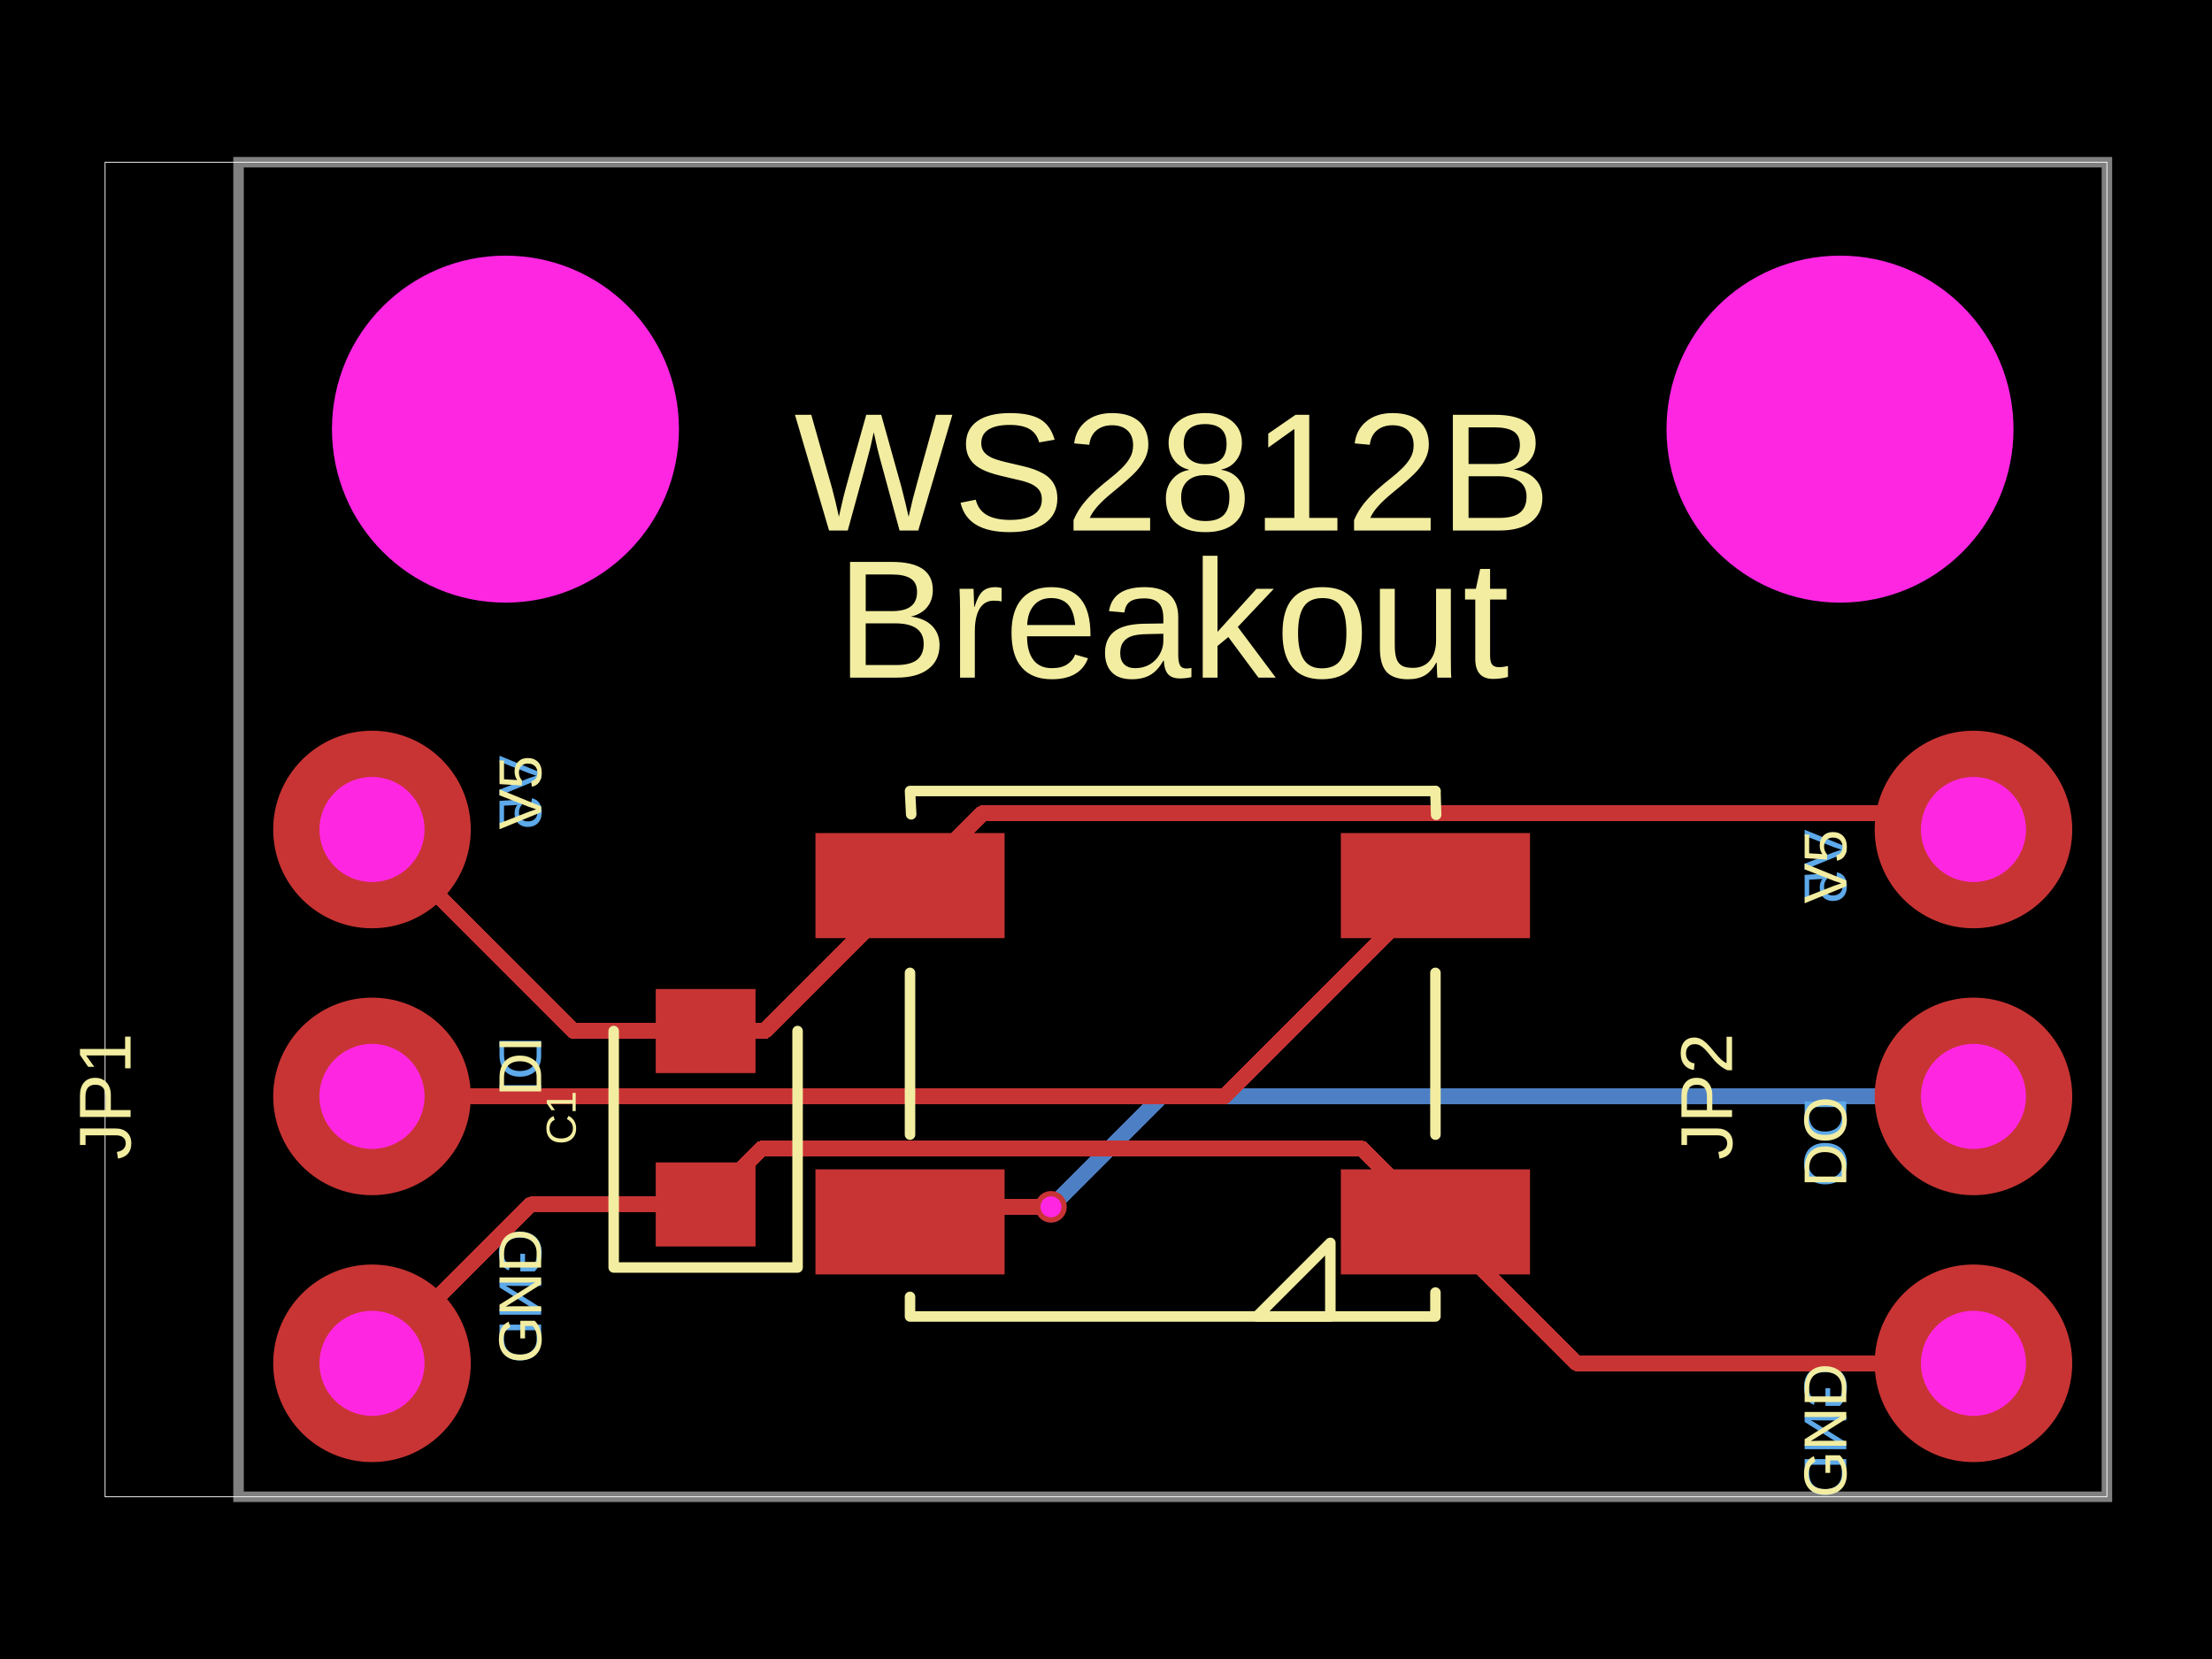
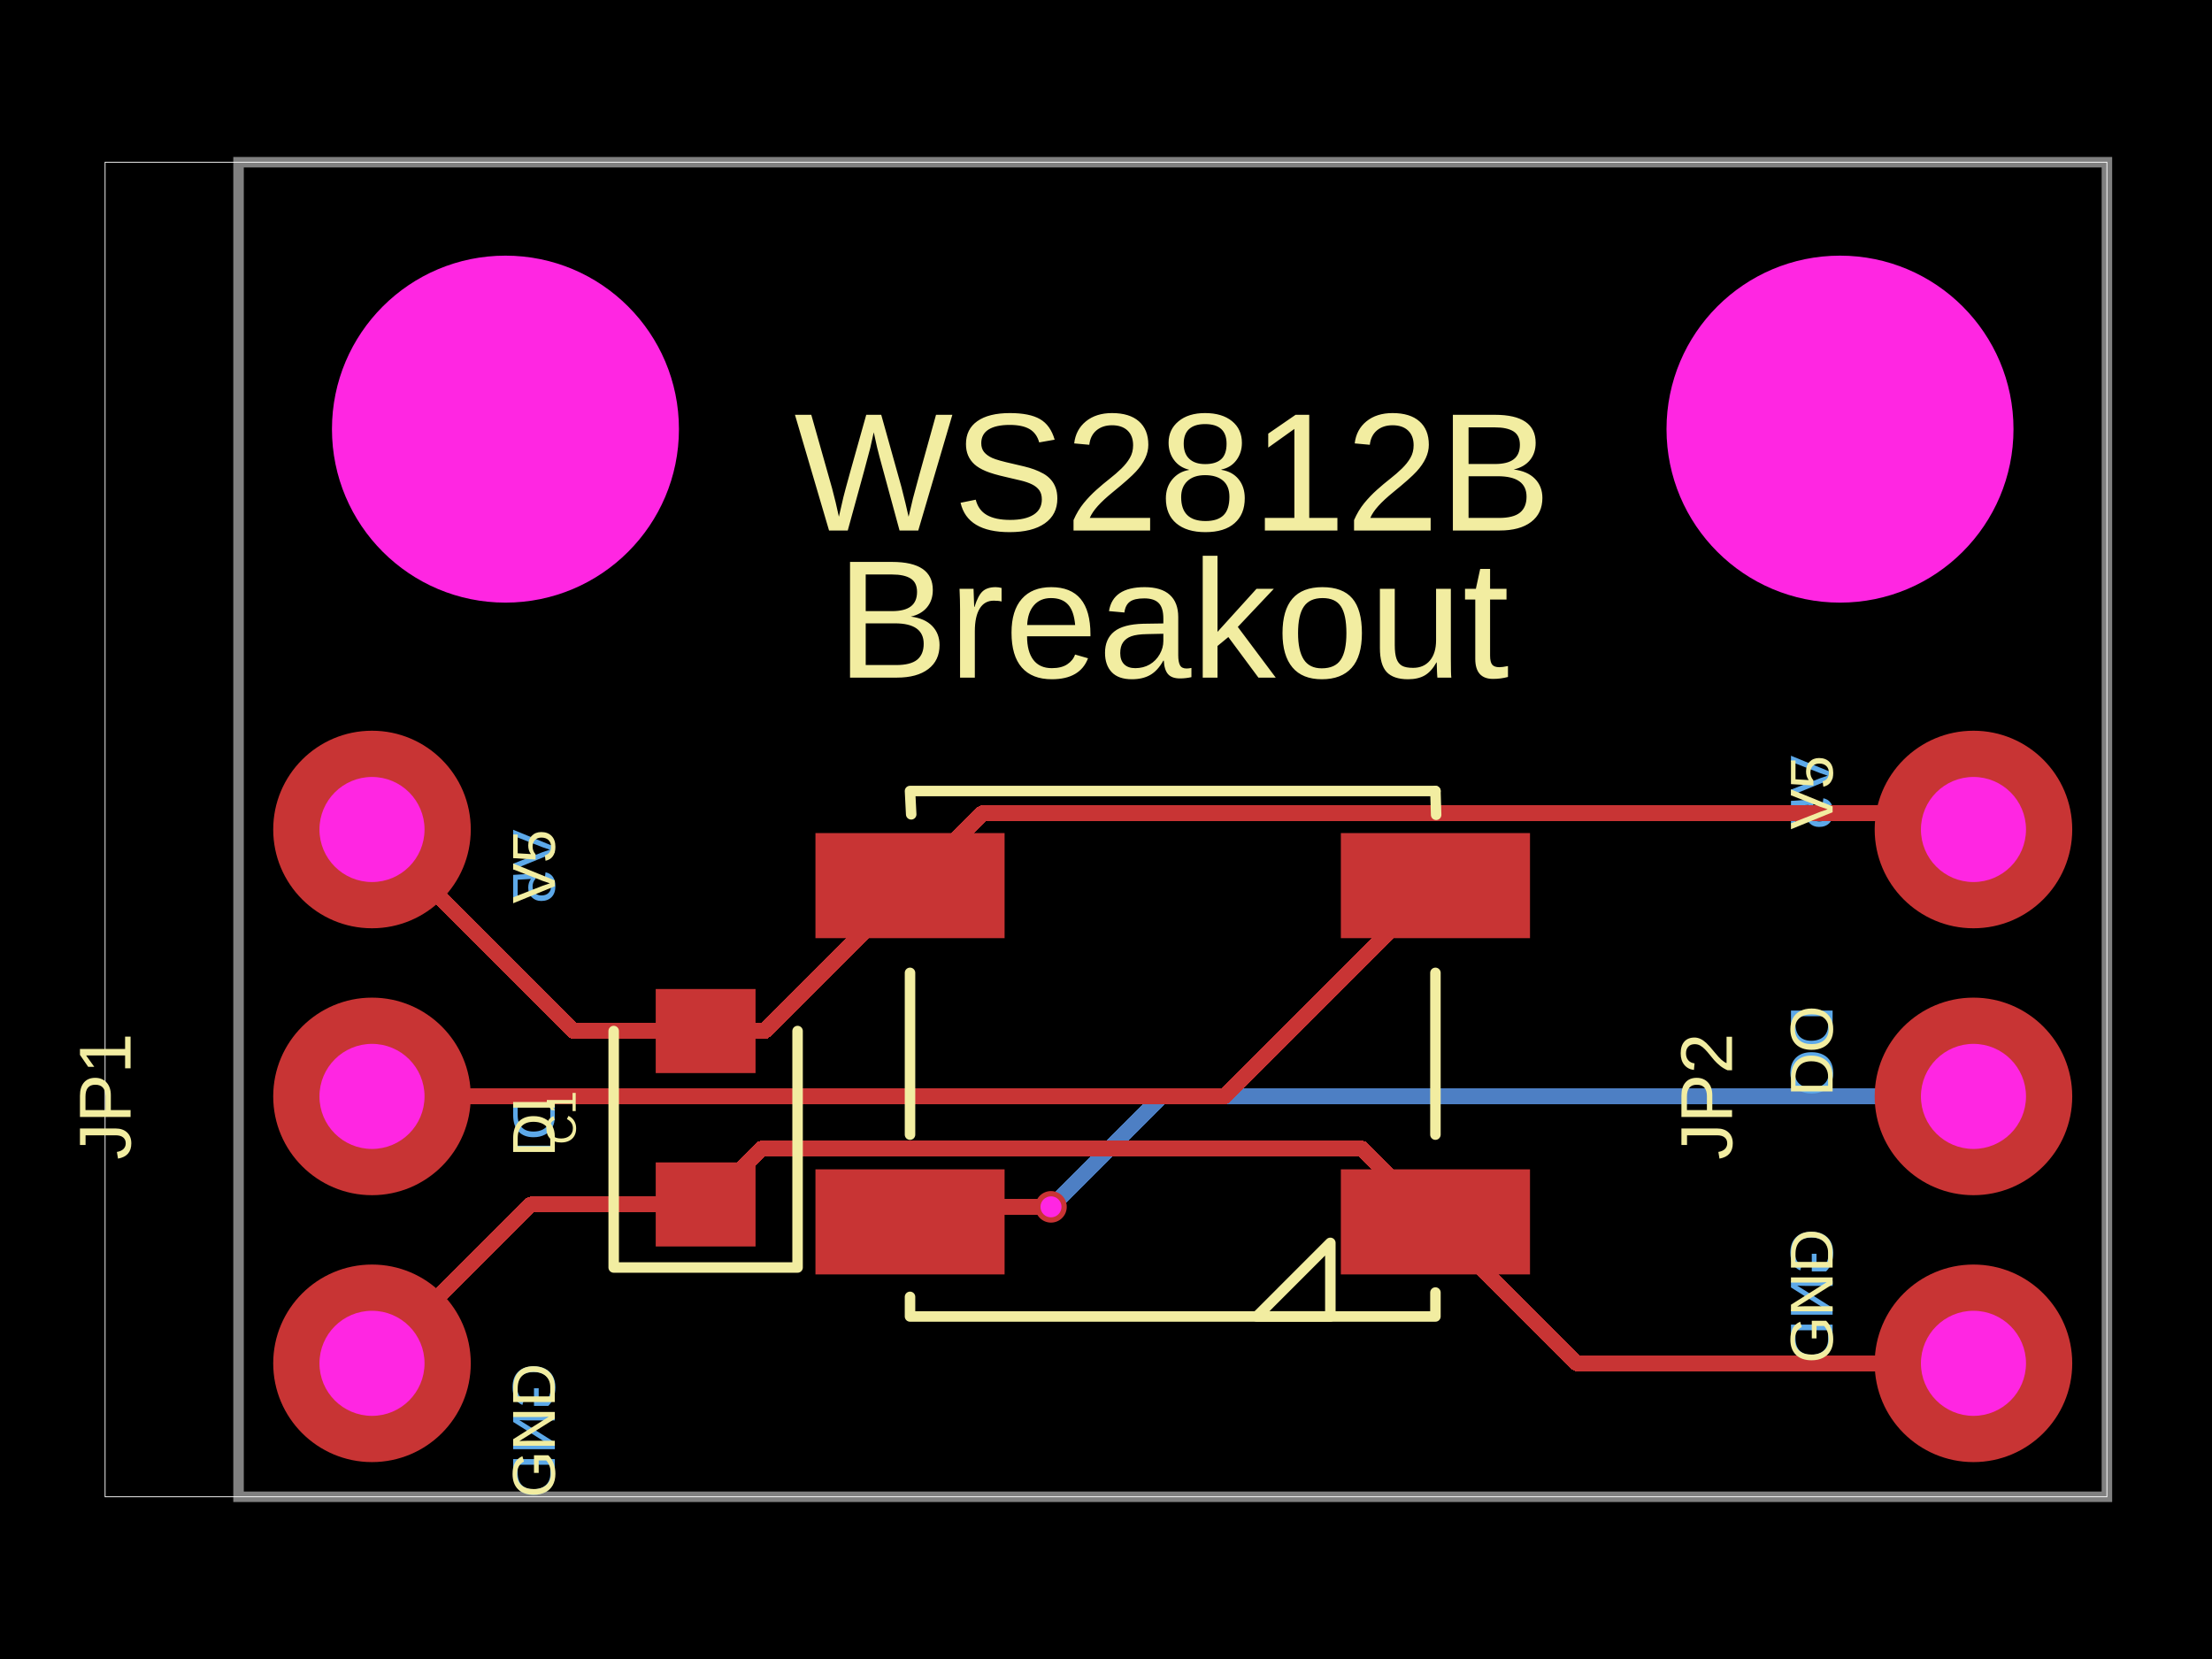
<svg xmlns="http://www.w3.org/2000/svg" width="800" height="600">
  <style />
  <rect class="boundary" x="0" y="0" fill="#000" width="800" height="600" data-type="pcb_background" data-pcb-layer="global" />
  <rect class="pcb-boundary" fill="none" stroke="#fff" stroke-width="0.3" x="38.005" y="58.67" width="723.99" height="482.66" data-type="pcb_boundary" data-pcb-layer="global" />
  <path class="pcb-board" d="M 86.271 541.33 L 761.995 541.33 L 761.995 58.67 L 86.271 58.67 Z" fill="none" stroke="rgba(255, 255, 255, 0.5)" stroke-width="3.8" data-type="pcb_board" data-pcb-layer="board" />
  <path class="pcb-trace" stroke="rgb(77, 127, 196)" fill="none" d="M 380.106 436.471 L 382.723 433.854" stroke-width="5.701" stroke-linecap="round" stroke-linejoin="round" shape-rendering="crispEdges" data-type="pcb_trace" data-pcb-layer="bottom" />
  <path class="pcb-trace" stroke="rgb(77, 127, 196)" fill="none" d="M 382.723 433.854 L 420.045 396.532" stroke-width="5.701" stroke-linecap="round" stroke-linejoin="round" shape-rendering="crispEdges" data-type="pcb_trace" data-pcb-layer="bottom" />
  <path class="pcb-trace" stroke="rgb(77, 127, 196)" fill="none" d="M 420.045 396.532 L 713.729 396.532" stroke-width="5.701" stroke-linecap="round" stroke-linejoin="round" shape-rendering="crispEdges" data-type="pcb_trace" data-pcb-layer="bottom" />
-   <text x="0" y="0" dx="0" dy="0" fill="#5da9e9" font-family="Arial, sans-serif" font-size="21.891" text-anchor="end" dominant-baseline="central" transform="matrix(-6.123233995736766e-17,1,1,6.123233995736766e-17,188.1235,493.0641)" class="pcb-silkscreen-text pcb-silkscreen-bottom" data-pcb-silkscreen-text-id="pcb_silkscreen_text_2" stroke="none" data-type="pcb_silkscreen_text" data-pcb-layer="bottom">GND</text>
-   <text x="0" y="0" dx="0" dy="0" fill="#5da9e9" font-family="Arial, sans-serif" font-size="21.891" text-anchor="end" dominant-baseline="central" transform="matrix(-6.123233995736766e-17,1,1,6.123233995736766e-17,188.1235,396.5321)" class="pcb-silkscreen-text pcb-silkscreen-bottom" data-pcb-silkscreen-text-id="pcb_silkscreen_text_4" stroke="none" data-type="pcb_silkscreen_text" data-pcb-layer="bottom">DI</text>
-   <text x="0" y="0" dx="0" dy="0" fill="#5da9e9" font-family="Arial, sans-serif" font-size="21.891" text-anchor="end" dominant-baseline="central" transform="matrix(-6.123233995736766e-17,1,1,6.123233995736766e-17,188.1235,300)" class="pcb-silkscreen-text pcb-silkscreen-bottom" data-pcb-silkscreen-text-id="pcb_silkscreen_text_6" stroke="none" data-type="pcb_silkscreen_text" data-pcb-layer="bottom">V5</text>
-   <text x="0" y="0" dx="0" dy="0" fill="#5da9e9" font-family="Arial, sans-serif" font-size="21.891" text-anchor="start" dominant-baseline="central" transform="matrix(-6.123233995736766e-17,1,1,6.123233995736766e-17,660.1425,493.0641)" class="pcb-silkscreen-text pcb-silkscreen-bottom" data-pcb-silkscreen-text-id="pcb_silkscreen_text_9" stroke="none" data-type="pcb_silkscreen_text" data-pcb-layer="bottom">GND</text>
-   <text x="0" y="0" dx="0" dy="0" fill="#5da9e9" font-family="Arial, sans-serif" font-size="21.891" text-anchor="start" dominant-baseline="central" transform="matrix(-6.123233995736766e-17,1,1,6.123233995736766e-17,660.1425,396.5321)" class="pcb-silkscreen-text pcb-silkscreen-bottom" data-pcb-silkscreen-text-id="pcb_silkscreen_text_11" stroke="none" data-type="pcb_silkscreen_text" data-pcb-layer="bottom">DO</text>
-   <text x="0" y="0" dx="0" dy="0" fill="#5da9e9" font-family="Arial, sans-serif" font-size="21.891" text-anchor="start" dominant-baseline="central" transform="matrix(-6.123233995736766e-17,1,1,6.123233995736766e-17,660.1425,300)" class="pcb-silkscreen-text pcb-silkscreen-bottom" data-pcb-silkscreen-text-id="pcb_silkscreen_text_13" stroke="none" data-type="pcb_silkscreen_text" data-pcb-layer="bottom">V5</text>
+   <text x="0" y="0" dx="0" dy="0" fill="#5da9e9" font-family="Arial, sans-serif" font-size="21.891" text-anchor="start" dominant-baseline="central" transform="matrix(-6.123233995736766e-17,1,1,6.123233995736766e-17,193.0641,493.0641)" class="pcb-silkscreen-text pcb-silkscreen-bottom" data-pcb-silkscreen-text-id="pcb_silkscreen_text_2" stroke="none" data-type="pcb_silkscreen_text" data-pcb-layer="bottom">GND</text>
+   <text x="0" y="0" dx="0" dy="0" fill="#5da9e9" font-family="Arial, sans-serif" font-size="21.891" text-anchor="start" dominant-baseline="central" transform="matrix(-6.123233995736766e-17,1,1,6.123233995736766e-17,193.0641,396.5321)" class="pcb-silkscreen-text pcb-silkscreen-bottom" data-pcb-silkscreen-text-id="pcb_silkscreen_text_4" stroke="none" data-type="pcb_silkscreen_text" data-pcb-layer="bottom">DI</text>
+   <text x="0" y="0" dx="0" dy="0" fill="#5da9e9" font-family="Arial, sans-serif" font-size="21.891" text-anchor="start" dominant-baseline="central" transform="matrix(-6.123233995736766e-17,1,1,6.123233995736766e-17,193.0641,300)" class="pcb-silkscreen-text pcb-silkscreen-bottom" data-pcb-silkscreen-text-id="pcb_silkscreen_text_6" stroke="none" data-type="pcb_silkscreen_text" data-pcb-layer="bottom">V5</text>
+   <text x="0" y="0" dx="0" dy="0" fill="#5da9e9" font-family="Arial, sans-serif" font-size="21.891" text-anchor="end" dominant-baseline="central" transform="matrix(-6.123233995736766e-17,1,1,6.123233995736766e-17,655.2019,493.0641)" class="pcb-silkscreen-text pcb-silkscreen-bottom" data-pcb-silkscreen-text-id="pcb_silkscreen_text_9" stroke="none" data-type="pcb_silkscreen_text" data-pcb-layer="bottom">GND</text>
+   <text x="0" y="0" dx="0" dy="0" fill="#5da9e9" font-family="Arial, sans-serif" font-size="21.891" text-anchor="end" dominant-baseline="central" transform="matrix(-6.123233995736766e-17,1,1,6.123233995736766e-17,655.2019,396.5321)" class="pcb-silkscreen-text pcb-silkscreen-bottom" data-pcb-silkscreen-text-id="pcb_silkscreen_text_11" stroke="none" data-type="pcb_silkscreen_text" data-pcb-layer="bottom">DO</text>
+   <text x="0" y="0" dx="0" dy="0" fill="#5da9e9" font-family="Arial, sans-serif" font-size="21.891" text-anchor="end" dominant-baseline="central" transform="matrix(-6.123233995736766e-17,1,1,6.123233995736766e-17,655.2019,300)" class="pcb-silkscreen-text pcb-silkscreen-bottom" data-pcb-silkscreen-text-id="pcb_silkscreen_text_13" stroke="none" data-type="pcb_silkscreen_text" data-pcb-layer="bottom">V5</text>
  <rect class="pcb-pad" fill="rgb(200, 52, 52)" x="484.94" y="422.905" width="68.408" height="38.005" data-type="pcb_smtpad" data-pcb-layer="top" data-pad-name="U1.VSS" data-pad-net-name="GND" />
  <rect class="pcb-pad" fill="rgb(200, 52, 52)" x="484.94" y="301.294" width="68.408" height="38.005" data-type="pcb_smtpad" data-pcb-layer="top" data-pad-name="U1.DIN" data-pad-net-name="DI" />
  <rect class="pcb-pad" fill="rgb(200, 52, 52)" x="294.917" y="301.294" width="68.408" height="38.005" data-type="pcb_smtpad" data-pcb-layer="top" data-pad-name="U1.VDD" data-pad-net-name="VCC" />
  <rect class="pcb-pad" fill="rgb(200, 52, 52)" x="294.917" y="422.905" width="68.408" height="38.005" data-type="pcb_smtpad" data-pcb-layer="top" data-pad-name="U1.DOUT" data-pad-net-name="DO" />
  <rect class="pcb-pad" fill="rgb(200, 52, 52)" x="237.15" y="420.399" width="36.105" height="30.404" data-type="pcb_smtpad" data-pcb-layer="top" data-pad-name="C1.pin1" data-pad-net-name="GND" />
  <rect class="pcb-pad" fill="rgb(200, 52, 52)" x="237.15" y="357.691" width="36.105" height="30.404" data-type="pcb_smtpad" data-pcb-layer="top" data-pad-name="C1.pin2" data-pad-net-name="VCC" />
  <path class="pcb-trace" stroke="rgb(200, 52, 52)" fill="none" d="M 255.202 435.601 L 192 435.601" stroke-width="5.701" stroke-linecap="round" stroke-linejoin="round" shape-rendering="crispEdges" data-type="pcb_trace" data-pcb-layer="top" />
  <path class="pcb-trace" stroke="rgb(200, 52, 52)" fill="none" d="M 192 435.601 L 134.537 493.064" stroke-width="5.701" stroke-linecap="round" stroke-linejoin="round" shape-rendering="crispEdges" data-type="pcb_trace" data-pcb-layer="top" />
  <path class="pcb-trace" stroke="rgb(200, 52, 52)" fill="none" d="M 713.729 493.064 L 570.299 493.064" stroke-width="5.701" stroke-linecap="round" stroke-linejoin="round" shape-rendering="crispEdges" data-type="pcb_trace" data-pcb-layer="top" />
  <path class="pcb-trace" stroke="rgb(200, 52, 52)" fill="none" d="M 570.299 493.064 L 519.145 441.908" stroke-width="5.701" stroke-linecap="round" stroke-linejoin="round" shape-rendering="crispEdges" data-type="pcb_trace" data-pcb-layer="top" />
  <path class="pcb-trace" stroke="rgb(200, 52, 52)" fill="none" d="M 255.202 435.601 L 275.35 415.453" stroke-width="5.701" stroke-linecap="round" stroke-linejoin="round" shape-rendering="crispEdges" data-type="pcb_trace" data-pcb-layer="top" />
  <path class="pcb-trace" stroke="rgb(200, 52, 52)" fill="none" d="M 275.35 415.453 L 492.69 415.453" stroke-width="5.701" stroke-linecap="round" stroke-linejoin="round" shape-rendering="crispEdges" data-type="pcb_trace" data-pcb-layer="top" />
  <path class="pcb-trace" stroke="rgb(200, 52, 52)" fill="none" d="M 492.69 415.453 L 519.145 441.908" stroke-width="5.701" stroke-linecap="round" stroke-linejoin="round" shape-rendering="crispEdges" data-type="pcb_trace" data-pcb-layer="top" />
  <path class="pcb-trace" stroke="rgb(200, 52, 52)" fill="none" d="M 255.202 372.893 L 276.523 372.893" stroke-width="5.701" stroke-linecap="round" stroke-linejoin="round" shape-rendering="crispEdges" data-type="pcb_trace" data-pcb-layer="top" />
  <path class="pcb-trace" stroke="rgb(200, 52, 52)" fill="none" d="M 276.523 372.893 L 329.121 320.297" stroke-width="5.701" stroke-linecap="round" stroke-linejoin="round" shape-rendering="crispEdges" data-type="pcb_trace" data-pcb-layer="top" />
  <path class="pcb-trace" stroke="rgb(200, 52, 52)" fill="none" d="M 255.202 372.893 L 207.43 372.893" stroke-width="5.701" stroke-linecap="round" stroke-linejoin="round" shape-rendering="crispEdges" data-type="pcb_trace" data-pcb-layer="top" />
  <path class="pcb-trace" stroke="rgb(200, 52, 52)" fill="none" d="M 207.43 372.893 L 134.537 300" stroke-width="5.701" stroke-linecap="round" stroke-linejoin="round" shape-rendering="crispEdges" data-type="pcb_trace" data-pcb-layer="top" />
  <path class="pcb-trace" stroke="rgb(200, 52, 52)" fill="none" d="M 713.729 300 L 707.775 294.045" stroke-width="5.701" stroke-linecap="round" stroke-linejoin="round" shape-rendering="crispEdges" data-type="pcb_trace" data-pcb-layer="top" />
  <path class="pcb-trace" stroke="rgb(200, 52, 52)" fill="none" d="M 707.775 294.045 L 356.242 294.045" stroke-width="5.701" stroke-linecap="round" stroke-linejoin="round" shape-rendering="crispEdges" data-type="pcb_trace" data-pcb-layer="top" />
  <path class="pcb-trace" stroke="rgb(200, 52, 52)" fill="none" d="M 356.242 294.045 L 355.37 294.045" stroke-width="5.701" stroke-linecap="round" stroke-linejoin="round" shape-rendering="crispEdges" data-type="pcb_trace" data-pcb-layer="top" />
  <path class="pcb-trace" stroke="rgb(200, 52, 52)" fill="none" d="M 355.37 294.045 L 329.121 320.297" stroke-width="5.701" stroke-linecap="round" stroke-linejoin="round" shape-rendering="crispEdges" data-type="pcb_trace" data-pcb-layer="top" />
  <path class="pcb-trace" stroke="rgb(200, 52, 52)" fill="none" d="M 519.145 320.297 L 442.907 396.532" stroke-width="5.701" stroke-linecap="round" stroke-linejoin="round" shape-rendering="crispEdges" data-type="pcb_trace" data-pcb-layer="top" />
  <path class="pcb-trace" stroke="rgb(200, 52, 52)" fill="none" d="M 442.907 396.532 L 134.537 396.532" stroke-width="5.701" stroke-linecap="round" stroke-linejoin="round" shape-rendering="crispEdges" data-type="pcb_trace" data-pcb-layer="top" />
  <path class="pcb-trace" stroke="rgb(200, 52, 52)" fill="none" d="M 329.121 441.908 L 334.56 436.471" stroke-width="5.701" stroke-linecap="round" stroke-linejoin="round" shape-rendering="crispEdges" data-type="pcb_trace" data-pcb-layer="top" />
  <path class="pcb-trace" stroke="rgb(200, 52, 52)" fill="none" d="M 334.56 436.471 L 380.106 436.471" stroke-width="5.701" stroke-linecap="round" stroke-linejoin="round" shape-rendering="crispEdges" data-type="pcb_trace" data-pcb-layer="top" />
  <path class="pcb-silkscreen pcb-silkscreen-top" d="M 519.143 467.465 L 519.143 476.112 L 329.119 476.112 L 329.119 469.033" fill="none" stroke="#f2eda1" stroke-width="3.8" stroke-linecap="round" stroke-linejoin="round" data-pcb-component-id="pcb_component_0" data-pcb-silkscreen-path-id="pcb_silkscreen_path_0" data-type="pcb_silkscreen_path" data-pcb-layer="top" />
  <path class="pcb-silkscreen pcb-silkscreen-top" d="M 519.143 286.089 L 519.401 294.671" fill="none" stroke="#f2eda1" stroke-width="3.8" stroke-linecap="round" stroke-linejoin="round" data-pcb-component-id="pcb_component_0" data-pcb-silkscreen-path-id="pcb_silkscreen_path_1" data-type="pcb_silkscreen_path" data-pcb-layer="top" />
  <path class="pcb-silkscreen pcb-silkscreen-top" d="M 329.546 294.511 L 329.119 286.089 L 519.143 286.089" fill="none" stroke="#f2eda1" stroke-width="3.8" stroke-linecap="round" stroke-linejoin="round" data-pcb-component-id="pcb_component_0" data-pcb-silkscreen-path-id="pcb_silkscreen_path_2" data-type="pcb_silkscreen_path" data-pcb-layer="top" />
  <path class="pcb-silkscreen pcb-silkscreen-top" d="M 519.143 351.851 L 519.143 410.349" fill="none" stroke="#f2eda1" stroke-width="3.8" stroke-linecap="round" stroke-linejoin="round" data-pcb-component-id="pcb_component_0" data-pcb-silkscreen-path-id="pcb_silkscreen_path_3" data-type="pcb_silkscreen_path" data-pcb-layer="top" />
  <path class="pcb-silkscreen pcb-silkscreen-top" d="M 329.119 410.349 L 329.119 351.851" fill="none" stroke="#f2eda1" stroke-width="3.8" stroke-linecap="round" stroke-linejoin="round" data-pcb-component-id="pcb_component_0" data-pcb-silkscreen-path-id="pcb_silkscreen_path_4" data-type="pcb_silkscreen_path" data-pcb-layer="top" />
  <path class="pcb-silkscreen pcb-silkscreen-top" d="M 481.138 449.509 L 481.138 476.112 L 454.535 476.112 L 481.136 449.505" fill="none" stroke="#f2eda1" stroke-width="3.8" stroke-linecap="round" stroke-linejoin="round" data-pcb-component-id="pcb_component_0" data-pcb-silkscreen-path-id="pcb_silkscreen_path_5" data-type="pcb_silkscreen_path" data-pcb-layer="top" />
  <path class="pcb-silkscreen pcb-silkscreen-top" d="M 221.948 372.893 L 221.948 458.404 L 288.456 458.404 L 288.456 372.893" fill="none" stroke="#f2eda1" stroke-width="3.8" stroke-linecap="round" stroke-linejoin="round" data-pcb-component-id="pcb_component_1" data-pcb-silkscreen-path-id="pcb_silkscreen_path_6" data-type="pcb_silkscreen_path" data-pcb-layer="top" />
  <text x="0" y="0" dx="0" dy="0" fill="#f2eda1" font-family="Arial, sans-serif" font-size="15.202" text-anchor="middle" dominant-baseline="central" transform="matrix(6.123233995736766e-17,-1,1,6.123233995736766e-17,202.9454,404.247)" class="pcb-silkscreen-text pcb-silkscreen-top" data-pcb-silkscreen-text-id="pcb_silkscreen_text_0" stroke="none" data-type="pcb_silkscreen_text" data-pcb-layer="top">C1</text>
-   <text x="0" y="0" dx="0" dy="0" fill="#f2eda1" font-family="Arial, sans-serif" font-size="21.891" text-anchor="start" dominant-baseline="central" transform="matrix(6.123233995736766e-17,-1,1,6.123233995736766e-17,188.1235,493.0641)" class="pcb-silkscreen-text pcb-silkscreen-top" data-pcb-silkscreen-text-id="pcb_silkscreen_text_1" stroke="none" data-type="pcb_silkscreen_text" data-pcb-layer="top">GND</text>
-   <text x="0" y="0" dx="0" dy="0" fill="#f2eda1" font-family="Arial, sans-serif" font-size="21.891" text-anchor="start" dominant-baseline="central" transform="matrix(6.123233995736766e-17,-1,1,6.123233995736766e-17,188.1235,396.5321)" class="pcb-silkscreen-text pcb-silkscreen-top" data-pcb-silkscreen-text-id="pcb_silkscreen_text_3" stroke="none" data-type="pcb_silkscreen_text" data-pcb-layer="top">DI</text>
-   <text x="0" y="0" dx="0" dy="0" fill="#f2eda1" font-family="Arial, sans-serif" font-size="21.891" text-anchor="start" dominant-baseline="central" transform="matrix(6.123233995736766e-17,-1,1,6.123233995736766e-17,188.1235,300)" class="pcb-silkscreen-text pcb-silkscreen-top" data-pcb-silkscreen-text-id="pcb_silkscreen_text_5" stroke="none" data-type="pcb_silkscreen_text" data-pcb-layer="top">V5</text>
+   <text x="0" y="0" dx="0" dy="0" fill="#f2eda1" font-family="Arial, sans-serif" font-size="21.891" text-anchor="end" dominant-baseline="central" transform="matrix(6.123233995736766e-17,-1,1,6.123233995736766e-17,193.0641,493.0641)" class="pcb-silkscreen-text pcb-silkscreen-top" data-pcb-silkscreen-text-id="pcb_silkscreen_text_1" stroke="none" data-type="pcb_silkscreen_text" data-pcb-layer="top">GND</text>
+   <text x="0" y="0" dx="0" dy="0" fill="#f2eda1" font-family="Arial, sans-serif" font-size="21.891" text-anchor="end" dominant-baseline="central" transform="matrix(6.123233995736766e-17,-1,1,6.123233995736766e-17,193.0641,396.5321)" class="pcb-silkscreen-text pcb-silkscreen-top" data-pcb-silkscreen-text-id="pcb_silkscreen_text_3" stroke="none" data-type="pcb_silkscreen_text" data-pcb-layer="top">DI</text>
+   <text x="0" y="0" dx="0" dy="0" fill="#f2eda1" font-family="Arial, sans-serif" font-size="21.891" text-anchor="end" dominant-baseline="central" transform="matrix(6.123233995736766e-17,-1,1,6.123233995736766e-17,193.0641,300)" class="pcb-silkscreen-text pcb-silkscreen-top" data-pcb-silkscreen-text-id="pcb_silkscreen_text_5" stroke="none" data-type="pcb_silkscreen_text" data-pcb-layer="top">V5</text>
  <text x="0" y="0" dx="0" dy="0" fill="#f2eda1" font-family="Arial, sans-serif" font-size="26.603" text-anchor="middle" dominant-baseline="central" transform="matrix(6.123233995736766e-17,-1,1,6.123233995736766e-17,38.00475,396.5321)" class="pcb-silkscreen-text pcb-silkscreen-top" data-pcb-silkscreen-text-id="pcb_silkscreen_text_7" stroke="none" data-type="pcb_silkscreen_text" data-pcb-layer="top">JP1</text>
-   <text x="0" y="0" dx="0" dy="0" fill="#f2eda1" font-family="Arial, sans-serif" font-size="21.891" text-anchor="end" dominant-baseline="central" transform="matrix(6.123233995736766e-17,-1,1,6.123233995736766e-17,660.1425,493.0641)" class="pcb-silkscreen-text pcb-silkscreen-top" data-pcb-silkscreen-text-id="pcb_silkscreen_text_8" stroke="none" data-type="pcb_silkscreen_text" data-pcb-layer="top">GND</text>
-   <text x="0" y="0" dx="0" dy="0" fill="#f2eda1" font-family="Arial, sans-serif" font-size="21.891" text-anchor="end" dominant-baseline="central" transform="matrix(6.123233995736766e-17,-1,1,6.123233995736766e-17,660.1425,396.5321)" class="pcb-silkscreen-text pcb-silkscreen-top" data-pcb-silkscreen-text-id="pcb_silkscreen_text_10" stroke="none" data-type="pcb_silkscreen_text" data-pcb-layer="top">DO</text>
-   <text x="0" y="0" dx="0" dy="0" fill="#f2eda1" font-family="Arial, sans-serif" font-size="21.891" text-anchor="end" dominant-baseline="central" transform="matrix(6.123233995736766e-17,-1,1,6.123233995736766e-17,660.1425,300)" class="pcb-silkscreen-text pcb-silkscreen-top" data-pcb-silkscreen-text-id="pcb_silkscreen_text_12" stroke="none" data-type="pcb_silkscreen_text" data-pcb-layer="top">V5</text>
+   <text x="0" y="0" dx="0" dy="0" fill="#f2eda1" font-family="Arial, sans-serif" font-size="21.891" text-anchor="start" dominant-baseline="central" transform="matrix(6.123233995736766e-17,-1,1,6.123233995736766e-17,655.2019,493.0641)" class="pcb-silkscreen-text pcb-silkscreen-top" data-pcb-silkscreen-text-id="pcb_silkscreen_text_8" stroke="none" data-type="pcb_silkscreen_text" data-pcb-layer="top">GND</text>
+   <text x="0" y="0" dx="0" dy="0" fill="#f2eda1" font-family="Arial, sans-serif" font-size="21.891" text-anchor="start" dominant-baseline="central" transform="matrix(6.123233995736766e-17,-1,1,6.123233995736766e-17,655.2019,396.5321)" class="pcb-silkscreen-text pcb-silkscreen-top" data-pcb-silkscreen-text-id="pcb_silkscreen_text_10" stroke="none" data-type="pcb_silkscreen_text" data-pcb-layer="top">DO</text>
+   <text x="0" y="0" dx="0" dy="0" fill="#f2eda1" font-family="Arial, sans-serif" font-size="21.891" text-anchor="start" dominant-baseline="central" transform="matrix(6.123233995736766e-17,-1,1,6.123233995736766e-17,655.2019,300)" class="pcb-silkscreen-text pcb-silkscreen-top" data-pcb-silkscreen-text-id="pcb_silkscreen_text_12" stroke="none" data-type="pcb_silkscreen_text" data-pcb-layer="top">V5</text>
  <text x="0" y="0" dx="0" dy="0" fill="#f2eda1" font-family="Arial, sans-serif" font-size="26.603" text-anchor="middle" dominant-baseline="central" transform="matrix(6.123233995736766e-17,-1,1,6.123233995736766e-17,617.1971,396.5321)" class="pcb-silkscreen-text pcb-silkscreen-top" data-pcb-silkscreen-text-id="pcb_silkscreen_text_14" stroke="none" data-type="pcb_silkscreen_text" data-pcb-layer="top">JP2</text>
  <text x="0" y="0" dx="0" dy="0" fill="#f2eda1" font-family="Arial, sans-serif" font-size="60.808" text-anchor="middle" dominant-baseline="central" transform="matrix(1,0,0,1,424.133,170.7838)" class="pcb-silkscreen-text pcb-silkscreen-top" data-pcb-silkscreen-text-id="pcb_silkscreen_text_15" stroke="none" data-type="pcb_silkscreen_text" data-pcb-layer="top">WS2812B</text>
  <text x="0" y="0" dx="0" dy="0" fill="#f2eda1" font-family="Arial, sans-serif" font-size="60.808" text-anchor="middle" dominant-baseline="central" transform="matrix(1,0,0,1,424.133,223.9905)" class="pcb-silkscreen-text pcb-silkscreen-top" data-pcb-silkscreen-text-id="pcb_silkscreen_text_16" stroke="none" data-type="pcb_silkscreen_text" data-pcb-layer="top">Breakout</text>
  <g data-type="pcb_plated_hole" data-pcb-layer="through" data-pad-name="JP1.GND" data-pad-net-name="GND">
    <circle class="pcb-hole-outer" fill="rgb(200, 52, 52)" cx="134.537" cy="493.064" r="35.724" data-type="pcb_plated_hole" data-pcb-layer="top" />
    <circle class="pcb-hole-inner" fill="#FF26E2" cx="134.537" cy="493.064" r="19.002" data-type="pcb_plated_hole_drill" data-pcb-layer="drill" />
  </g>
  <g data-type="pcb_plated_hole" data-pcb-layer="through" data-pad-name="JP1.DI" data-pad-net-name="DI">
    <circle class="pcb-hole-outer" fill="rgb(200, 52, 52)" cx="134.537" cy="396.532" r="35.724" data-type="pcb_plated_hole" data-pcb-layer="top" />
    <circle class="pcb-hole-inner" fill="#FF26E2" cx="134.537" cy="396.532" r="19.002" data-type="pcb_plated_hole_drill" data-pcb-layer="drill" />
  </g>
  <g data-type="pcb_plated_hole" data-pcb-layer="through" data-pad-name="JP1.V5" data-pad-net-name="VCC">
    <circle class="pcb-hole-outer" fill="rgb(200, 52, 52)" cx="134.537" cy="300" r="35.724" data-type="pcb_plated_hole" data-pcb-layer="top" />
    <circle class="pcb-hole-inner" fill="#FF26E2" cx="134.537" cy="300" r="19.002" data-type="pcb_plated_hole_drill" data-pcb-layer="drill" />
  </g>
  <g data-type="pcb_plated_hole" data-pcb-layer="through" data-pad-name="JP2.GND" data-pad-net-name="GND">
    <circle class="pcb-hole-outer" fill="rgb(200, 52, 52)" cx="713.729" cy="493.064" r="35.724" data-type="pcb_plated_hole" data-pcb-layer="top" />
    <circle class="pcb-hole-inner" fill="#FF26E2" cx="713.729" cy="493.064" r="19.002" data-type="pcb_plated_hole_drill" data-pcb-layer="drill" />
  </g>
  <g data-type="pcb_plated_hole" data-pcb-layer="through" data-pad-name="JP2.DO" data-pad-net-name="DO">
    <circle class="pcb-hole-outer" fill="rgb(200, 52, 52)" cx="713.729" cy="396.532" r="35.724" data-type="pcb_plated_hole" data-pcb-layer="top" />
    <circle class="pcb-hole-inner" fill="#FF26E2" cx="713.729" cy="396.532" r="19.002" data-type="pcb_plated_hole_drill" data-pcb-layer="drill" />
  </g>
  <g data-type="pcb_plated_hole" data-pcb-layer="through" data-pad-name="JP2.V5" data-pad-net-name="VCC">
    <circle class="pcb-hole-outer" fill="rgb(200, 52, 52)" cx="713.729" cy="300" r="35.724" data-type="pcb_plated_hole" data-pcb-layer="top" />
    <circle class="pcb-hole-inner" fill="#FF26E2" cx="713.729" cy="300" r="19.002" data-type="pcb_plated_hole_drill" data-pcb-layer="drill" />
  </g>
  <g data-type="pcb_via" data-pcb-layer="through">
    <circle class="pcb-hole-outer" fill="rgb(200, 52, 52)" cx="380.106" cy="436.471" r="5.701" data-type="pcb_via" data-pcb-layer="top" />
    <circle class="pcb-hole-inner" fill="#FF26E2" cx="380.106" cy="436.471" r="3.8" data-type="pcb_via" data-pcb-layer="drill" />
  </g>
  <circle class="pcb-hole" cx="182.803" cy="155.202" r="62.746" fill="#FF26E2" data-type="pcb_hole" data-pcb-layer="drill" />
  <circle class="pcb-hole" cx="665.463" cy="155.202" r="62.746" fill="#FF26E2" data-type="pcb_hole" data-pcb-layer="drill" />
</svg>
